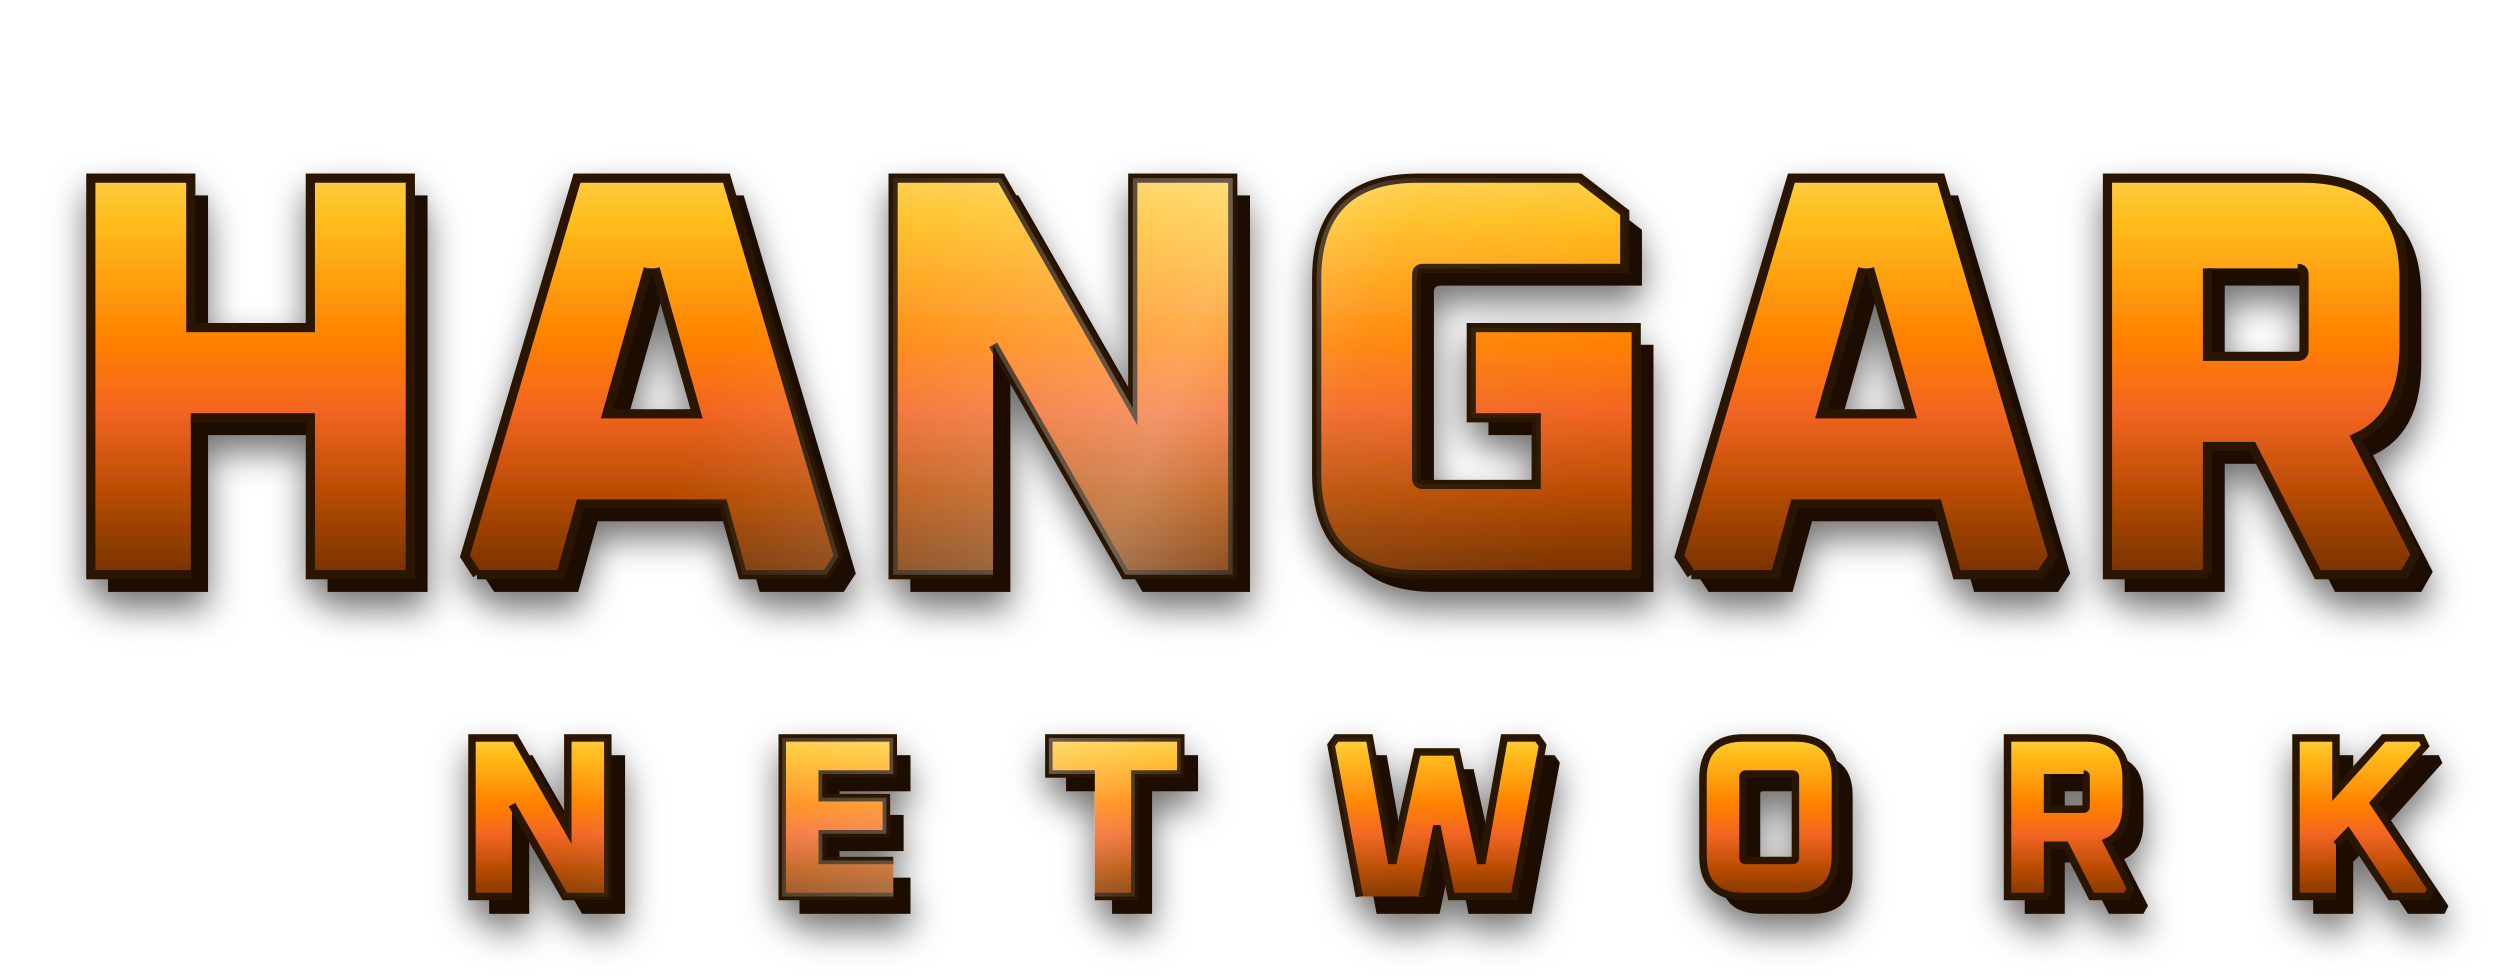
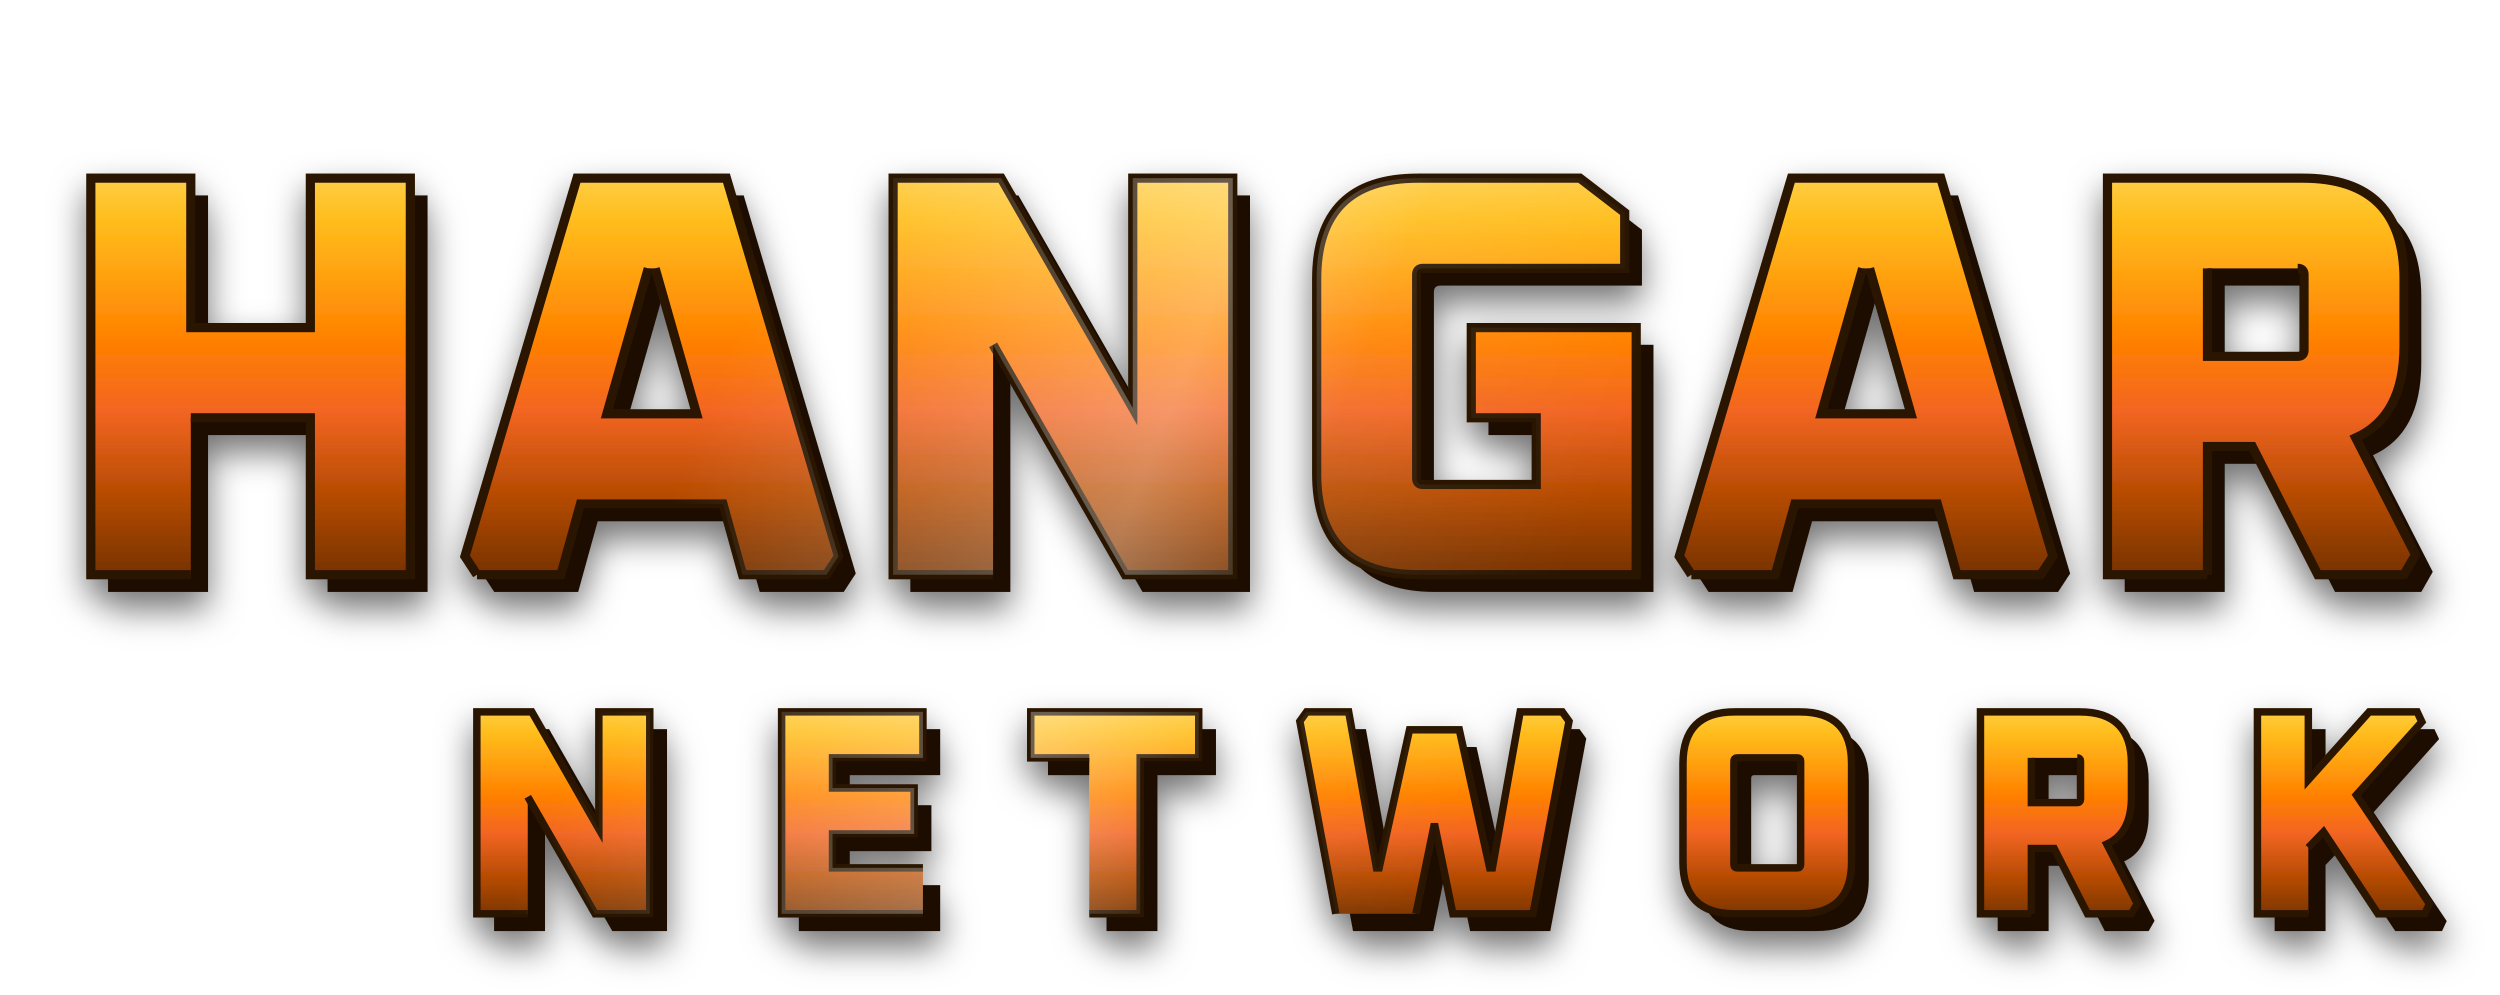
- <svg xmlns="http://www.w3.org/2000/svg" viewBox="0 0 435 170" role="img" aria-label="HANGAR NETWORK">
+ <svg xmlns="http://www.w3.org/2000/svg" viewBox="0 0 435 173" role="img" aria-label="HANGAR NETWORK">
  <defs>
    <linearGradient id="g1" gradientUnits="userSpaceOnUse" x1="0" y1="26" x2="0" y2="102">
      <stop offset="0" stop-color="#ffd75e" />
      <stop offset=".16" stop-color="#ffbe1d" />
      <stop offset=".44" stop-color="#ff8000" />
      <stop offset=".60" stop-color="#f26522" />
      <stop offset=".80" stop-color="#b34a00" />
      <stop offset="1" stop-color="#6e2f00" />
    </linearGradient>
-     <linearGradient id="g2" gradientUnits="userSpaceOnUse" x1="0" y1="126" x2="0" y2="158">
+     <linearGradient id="g2" gradientUnits="userSpaceOnUse" x1="0" y1="121" x2="0" y2="161">
      <stop offset="0" stop-color="#ffd75e" />
      <stop offset=".16" stop-color="#ffbe1d" />
      <stop offset=".44" stop-color="#ff8000" />
      <stop offset=".60" stop-color="#f26522" />
      <stop offset=".80" stop-color="#b34a00" />
      <stop offset="1" stop-color="#6e2f00" />
    </linearGradient>
-     <linearGradient id="spec" gradientUnits="userSpaceOnUse" x1="0" y1="0" x2="435" y2="170">
+     <linearGradient id="spec" gradientUnits="userSpaceOnUse" x1="0" y1="0" x2="435" y2="173">
      <stop offset=".30" stop-color="#fff" stop-opacity="0" />
      <stop offset=".46" stop-color="#fff" stop-opacity=".32" />
      <stop offset=".52" stop-color="#fff" stop-opacity=".08" />
      <stop offset=".62" stop-color="#fff" stop-opacity="0" />
    </linearGradient>
    <clipPath id="letters">
      <path d="M33.20 100L15.80 100L15.80 31L33.20 31L33.20 57L54 57L54 31L71.40 31L71.40 100L54 100L54 72.70L33.20 72.70M83 100L80.90 96.80L100.40 31L126.40 31L145.90 96.80L143.80 100L129.20 100L125.80 87.70L101 87.70L97.60 100L83 100M112.80 46.70L105.60 72L121.20 72L114 46.70M172.80 100L155.40 100L155.40 31L174.20 31L197.10 71L197.10 31L214.50 31L214.50 100L195.80 100L172.80 60M229.10 82.40L229.10 48.60Q229.10 31 246.70 31L274.90 31L282.70 37L282.70 46.70L247.60 46.70Q246.50 46.70 246.50 47.80L246.50 83.20Q246.50 84.30 247.60 84.30L267.30 84.30L267.30 72.70L256 72.70L256 57L284.70 57L284.70 100L246.70 100Q229.10 100 229.10 82.40M294.30 100L292.20 96.80L311.70 31L337.70 31L357.20 96.80L355.10 100L340.50 100L337.10 87.70L312.30 87.70L308.90 100L294.30 100M324.10 46.70L316.90 72L332.50 72L325.30 46.70M384.10 100L366.70 100L366.70 31L400.70 31Q418.30 31 418.30 48.60L418.30 60.20Q418.30 72.40 409.90 76.20L420.30 96.50L418.30 100L403.30 100L391.90 77.70L384.10 77.70L384.10 100M384.10 46.70L384.10 62L399.80 62Q400.90 62 400.90 60.90L400.90 47.80Q400.90 46.70 399.80 46.70" />
-       <path d="M89.08 156L82.12 156L82.12 128.40L89.64 128.40L98.80 144.40L98.80 128.40L105.76 128.40L105.76 156L98.28 156L89.08 140M155.43 156L136.11 156L136.11 128.40L155.43 128.40L155.43 134.68L143.07 134.68L143.07 138.80L154.23 138.80L154.23 145.08L143.07 145.08L143.07 149.72L155.43 149.72M190.50 134.68L182.50 134.68L182.50 128.40L205.46 128.40L205.46 134.68L197.46 134.68L197.46 156L190.50 156M236.53 156L231.61 129.68L232.53 128.40L238.29 128.40L242.09 149.72L242.45 149.72L246.61 130.84L253.41 130.84L257.57 149.72L257.93 149.72L261.73 128.40L267.49 128.40L268.41 129.68L263.49 156L252.53 156L250.01 143.68L247.49 156M296.32 148.96L296.32 135.44Q296.32 128.40 303.36 128.40L312.32 128.40Q319.36 128.40 319.36 135.44L319.36 148.96Q319.36 156 312.32 156L303.36 156Q296.32 156 296.32 148.96M303.28 135.12L303.28 149.28Q303.28 149.72 303.72 149.72L311.96 149.72Q312.40 149.72 312.40 149.28L312.40 135.12Q312.40 134.68 311.96 134.68L303.72 134.68Q303.28 134.68 303.28 135.12M356.27 156L349.31 156L349.31 128.40L362.91 128.40Q369.95 128.40 369.95 135.44L369.95 140.08Q369.95 144.96 366.59 146.48L370.75 154.60L369.95 156L363.95 156L359.39 147.08L356.27 147.08L356.27 156M356.27 134.68L356.27 140.80L362.55 140.80Q362.99 140.80 362.99 140.36L362.99 135.12Q362.99 134.68 362.55 134.68M406.46 156L399.50 156L399.50 128.40L406.46 128.40L406.46 137.68L414.78 128.40L421.34 128.40L421.98 129.76L413.02 139.76L423.02 154.64L422.38 156L415.98 156L408.54 144.80L406.46 146.96" />
+       <path d="M91.83 159L82.97 159L82.97 123.87L92.54 123.87L104.20 144.24L104.20 123.87L113.06 123.87L113.06 159L103.54 159L91.83 138.64M160.59 159L136 159L136 123.87L160.59 123.87L160.59 131.87L144.86 131.87L144.86 137.11L159.06 137.11L159.06 145.10L144.86 145.10L144.86 151.01L160.59 151.01M189.54 131.87L179.35 131.87L179.35 123.87L208.58 123.87L208.58 131.87L198.39 131.87L198.39 159L189.54 159M232.43 159L226.17 125.50L227.34 123.87L234.67 123.87L239.51 151.01L239.97 151.01L245.26 126.98L253.92 126.98L259.21 151.01L259.67 151.01L264.51 123.87L271.84 123.87L273.01 125.50L266.75 159L252.80 159L249.59 143.32L246.38 159M292.84 150.04L292.84 132.83Q292.84 123.87 301.80 123.87L313.21 123.87Q322.17 123.87 322.17 132.83L322.17 150.04Q322.17 159 313.21 159L301.80 159Q292.84 159 292.84 150.04M301.70 132.43L301.70 150.45Q301.70 151.01 302.26 151.01L312.75 151.01Q313.31 151.01 313.31 150.45L313.31 132.43Q313.31 131.87 312.75 131.87L302.26 131.87Q301.70 131.87 301.70 132.43M353.46 159L344.60 159L344.60 123.87L361.91 123.87Q370.87 123.87 370.87 132.83L370.87 138.74Q370.87 144.95 366.59 146.88L371.89 157.22L370.87 159L363.23 159L357.43 147.65L353.46 147.65L353.46 159M353.46 131.87L353.46 139.65L361.45 139.65Q362.01 139.65 362.01 139.09L362.01 132.43Q362.01 131.87 361.45 131.87M401.65 159L392.79 159L392.79 123.87L401.65 123.87L401.65 135.68L412.24 123.87L420.59 123.87L421.40 125.60L410 138.33L422.73 157.27L421.91 159L413.77 159L404.30 144.75L401.65 147.49" />
    </clipPath>
    <filter id="ds" x="-8%" y="-12%" width="116%" height="130%">
      <feDropShadow dx="0" dy="3" stdDeviation="3" flood-color="#000" flood-opacity=".55" />
    </filter>
  </defs>
  <g filter="url(#ds)">
    <path d="M33.20 100L15.80 100L15.80 31L33.20 31L33.20 57L54 57L54 31L71.40 31L71.40 100L54 100L54 72.70L33.20 72.70M83 100L80.90 96.80L100.40 31L126.40 31L145.90 96.80L143.80 100L129.20 100L125.80 87.70L101 87.70L97.60 100L83 100M112.80 46.70L105.60 72L121.20 72L114 46.70M172.80 100L155.40 100L155.40 31L174.20 31L197.10 71L197.10 31L214.50 31L214.50 100L195.80 100L172.80 60M229.10 82.40L229.10 48.60Q229.10 31 246.70 31L274.90 31L282.70 37L282.70 46.70L247.60 46.70Q246.50 46.70 246.50 47.80L246.50 83.20Q246.50 84.30 247.60 84.30L267.30 84.30L267.30 72.70L256 72.70L256 57L284.70 57L284.70 100L246.70 100Q229.10 100 229.10 82.40M294.30 100L292.20 96.80L311.70 31L337.70 31L357.20 96.80L355.10 100L340.50 100L337.10 87.70L312.30 87.70L308.90 100L294.30 100M324.10 46.70L316.90 72L332.50 72L325.30 46.70M384.10 100L366.70 100L366.70 31L400.70 31Q418.30 31 418.30 48.60L418.30 60.20Q418.30 72.40 409.90 76.20L420.30 96.50L418.30 100L403.30 100L391.90 77.70L384.10 77.70L384.10 100M384.10 46.70L384.10 62L399.80 62Q400.90 62 400.90 60.90L400.90 47.80Q400.90 46.70 399.80 46.70" transform="translate(3,3)" fill="#1a0c02" />
-     <path d="M89.08 156L82.12 156L82.12 128.40L89.64 128.40L98.80 144.40L98.80 128.40L105.76 128.40L105.76 156L98.28 156L89.08 140M155.43 156L136.11 156L136.11 128.40L155.43 128.40L155.43 134.68L143.07 134.68L143.07 138.80L154.23 138.80L154.23 145.08L143.07 145.08L143.07 149.72L155.43 149.72M190.50 134.68L182.50 134.68L182.50 128.40L205.46 128.40L205.46 134.68L197.46 134.68L197.46 156L190.50 156M236.53 156L231.61 129.68L232.53 128.40L238.29 128.40L242.09 149.72L242.45 149.72L246.61 130.84L253.41 130.84L257.57 149.72L257.93 149.72L261.73 128.40L267.49 128.40L268.41 129.68L263.49 156L252.53 156L250.01 143.68L247.49 156M296.32 148.96L296.32 135.44Q296.32 128.40 303.36 128.40L312.32 128.40Q319.36 128.40 319.36 135.44L319.36 148.96Q319.36 156 312.32 156L303.36 156Q296.32 156 296.32 148.96M303.28 135.12L303.28 149.28Q303.28 149.72 303.72 149.72L311.96 149.72Q312.40 149.72 312.40 149.28L312.40 135.12Q312.40 134.68 311.96 134.68L303.72 134.68Q303.28 134.68 303.28 135.12M356.27 156L349.31 156L349.31 128.40L362.91 128.40Q369.95 128.40 369.95 135.44L369.95 140.08Q369.95 144.96 366.59 146.48L370.75 154.60L369.95 156L363.95 156L359.39 147.08L356.27 147.08L356.27 156M356.27 134.68L356.27 140.80L362.55 140.80Q362.99 140.80 362.99 140.36L362.99 135.12Q362.99 134.68 362.55 134.68M406.46 156L399.50 156L399.50 128.40L406.46 128.40L406.46 137.68L414.78 128.40L421.34 128.40L421.98 129.76L413.02 139.76L423.02 154.64L422.38 156L415.98 156L408.54 144.80L406.46 146.96" transform="translate(3,3)" fill="#1a0c02" />
+     <path d="M91.83 159L82.97 159L82.97 123.87L92.54 123.87L104.20 144.24L104.20 123.87L113.06 123.87L113.06 159L103.54 159L91.83 138.64M160.59 159L136 159L136 123.87L160.59 123.87L160.59 131.87L144.86 131.87L144.86 137.11L159.06 137.11L159.06 145.10L144.86 145.10L144.86 151.01L160.59 151.01M189.54 131.87L179.35 131.87L179.35 123.87L208.58 123.87L208.58 131.87L198.39 131.87L198.39 159L189.54 159M232.43 159L226.17 125.50L227.34 123.87L234.67 123.87L239.51 151.01L239.97 151.01L245.26 126.98L253.92 126.98L259.21 151.01L259.67 151.01L264.51 123.87L271.84 123.87L273.01 125.50L266.75 159L252.80 159L249.59 143.32L246.38 159M292.84 150.04L292.84 132.83Q292.84 123.87 301.80 123.87L313.21 123.87Q322.17 123.87 322.17 132.83L322.17 150.04Q322.17 159 313.21 159L301.80 159Q292.84 159 292.84 150.04M301.70 132.43L301.70 150.45Q301.70 151.01 302.26 151.01L312.75 151.01Q313.31 151.01 313.31 150.45L313.31 132.43Q313.31 131.87 312.75 131.87L302.26 131.87Q301.70 131.87 301.70 132.43M353.46 159L344.60 159L344.60 123.87L361.91 123.87Q370.87 123.87 370.87 132.83L370.87 138.74Q370.87 144.95 366.59 146.88L371.89 157.22L370.87 159L363.23 159L357.43 147.65L353.46 147.65L353.46 159M353.46 131.87L353.46 139.65L361.45 139.65Q362.01 139.65 362.01 139.09L362.01 132.43Q362.01 131.87 361.45 131.87M401.65 159L392.79 159L392.79 123.87L401.65 123.87L401.65 135.68L412.24 123.87L420.59 123.87L421.40 125.60L410 138.33L422.73 157.27L421.91 159L413.77 159L404.30 144.75L401.65 147.49" transform="translate(3,3)" fill="#1a0c02" />
    <path d="M33.20 100L15.80 100L15.80 31L33.20 31L33.20 57L54 57L54 31L71.40 31L71.40 100L54 100L54 72.70L33.20 72.70M83 100L80.90 96.80L100.40 31L126.40 31L145.90 96.80L143.80 100L129.20 100L125.80 87.70L101 87.70L97.60 100L83 100M112.80 46.70L105.60 72L121.20 72L114 46.70M172.80 100L155.40 100L155.40 31L174.20 31L197.10 71L197.10 31L214.50 31L214.50 100L195.80 100L172.80 60M229.10 82.40L229.10 48.60Q229.10 31 246.70 31L274.90 31L282.70 37L282.70 46.70L247.60 46.70Q246.50 46.70 246.50 47.80L246.50 83.20Q246.50 84.30 247.60 84.30L267.30 84.30L267.30 72.70L256 72.70L256 57L284.70 57L284.70 100L246.70 100Q229.10 100 229.10 82.40M294.30 100L292.20 96.80L311.70 31L337.70 31L357.20 96.80L355.10 100L340.50 100L337.10 87.70L312.30 87.70L308.90 100L294.30 100M324.10 46.70L316.90 72L332.50 72L325.30 46.70M384.10 100L366.70 100L366.70 31L400.70 31Q418.30 31 418.30 48.60L418.30 60.20Q418.30 72.40 409.90 76.20L420.30 96.50L418.30 100L403.30 100L391.90 77.70L384.10 77.70L384.10 100M384.10 46.70L384.10 62L399.80 62Q400.90 62 400.90 60.90L400.90 47.80Q400.90 46.70 399.80 46.70" fill="url(#g1)" stroke="#2c1403" stroke-width="1.6" />
-     <path d="M89.08 156L82.12 156L82.12 128.40L89.64 128.40L98.80 144.40L98.80 128.40L105.76 128.40L105.76 156L98.28 156L89.08 140M155.43 156L136.11 156L136.11 128.40L155.43 128.40L155.43 134.68L143.07 134.68L143.07 138.80L154.23 138.80L154.23 145.08L143.07 145.08L143.07 149.72L155.43 149.72M190.50 134.68L182.50 134.68L182.50 128.40L205.46 128.40L205.46 134.68L197.46 134.68L197.46 156L190.50 156M236.53 156L231.61 129.68L232.53 128.40L238.29 128.40L242.09 149.72L242.45 149.72L246.61 130.84L253.41 130.84L257.57 149.72L257.93 149.72L261.73 128.40L267.49 128.40L268.41 129.68L263.49 156L252.53 156L250.01 143.68L247.49 156M296.32 148.96L296.32 135.44Q296.32 128.40 303.36 128.40L312.32 128.40Q319.36 128.40 319.36 135.44L319.36 148.96Q319.36 156 312.32 156L303.36 156Q296.32 156 296.32 148.96M303.28 135.12L303.28 149.28Q303.28 149.72 303.72 149.72L311.96 149.72Q312.40 149.72 312.40 149.28L312.40 135.12Q312.40 134.68 311.96 134.68L303.72 134.68Q303.28 134.68 303.28 135.12M356.27 156L349.31 156L349.31 128.40L362.91 128.40Q369.95 128.40 369.95 135.44L369.95 140.08Q369.95 144.96 366.59 146.48L370.75 154.60L369.95 156L363.95 156L359.39 147.08L356.27 147.08L356.27 156M356.27 134.68L356.27 140.80L362.55 140.80Q362.99 140.80 362.99 140.36L362.99 135.12Q362.99 134.68 362.55 134.68M406.46 156L399.50 156L399.50 128.40L406.46 128.40L406.46 137.68L414.78 128.40L421.34 128.40L421.98 129.76L413.02 139.76L423.02 154.64L422.38 156L415.98 156L408.54 144.80L406.46 146.96" fill="url(#g2)" stroke="#2c1403" stroke-width="1.3" />
+     <path d="M91.83 159L82.97 159L82.97 123.87L92.54 123.87L104.20 144.24L104.20 123.87L113.06 123.87L113.06 159L103.54 159L91.83 138.64M160.59 159L136 159L136 123.87L160.59 123.87L160.59 131.87L144.86 131.87L144.86 137.11L159.06 137.11L159.06 145.10L144.86 145.10L144.86 151.01L160.59 151.01M189.54 131.87L179.35 131.87L179.35 123.87L208.58 123.87L208.58 131.87L198.39 131.87L198.39 159L189.54 159M232.43 159L226.17 125.50L227.34 123.87L234.67 123.87L239.51 151.01L239.97 151.01L245.26 126.98L253.92 126.98L259.21 151.01L259.67 151.01L264.51 123.87L271.84 123.87L273.01 125.50L266.75 159L252.80 159L249.59 143.32L246.38 159M292.84 150.04L292.84 132.83Q292.84 123.87 301.80 123.87L313.21 123.87Q322.17 123.87 322.17 132.83L322.17 150.04Q322.17 159 313.21 159L301.80 159Q292.84 159 292.84 150.04M301.70 132.43L301.70 150.45Q301.70 151.01 302.26 151.01L312.75 151.01Q313.31 151.01 313.31 150.45L313.31 132.43Q313.31 131.87 312.75 131.87L302.26 131.87Q301.70 131.87 301.70 132.43M353.46 159L344.60 159L344.60 123.87L361.91 123.87Q370.87 123.87 370.87 132.83L370.87 138.74Q370.87 144.95 366.59 146.88L371.89 157.22L370.87 159L363.23 159L357.43 147.65L353.46 147.65L353.46 159M353.46 131.87L353.46 139.65L361.45 139.65Q362.01 139.65 362.01 139.09L362.01 132.43Q362.01 131.87 361.45 131.87M401.65 159L392.79 159L392.79 123.87L401.65 123.87L401.65 135.68L412.24 123.87L420.59 123.87L421.40 125.60L410 138.33L422.73 157.27L421.91 159L413.77 159L404.30 144.75L401.65 147.49" fill="url(#g2)" stroke="#2c1403" stroke-width="1.3" />
  </g>
-   <rect width="435" height="170" fill="url(#spec)" clip-path="url(#letters)" />
+   <rect width="435" height="173" fill="url(#spec)" clip-path="url(#letters)" />
</svg>
